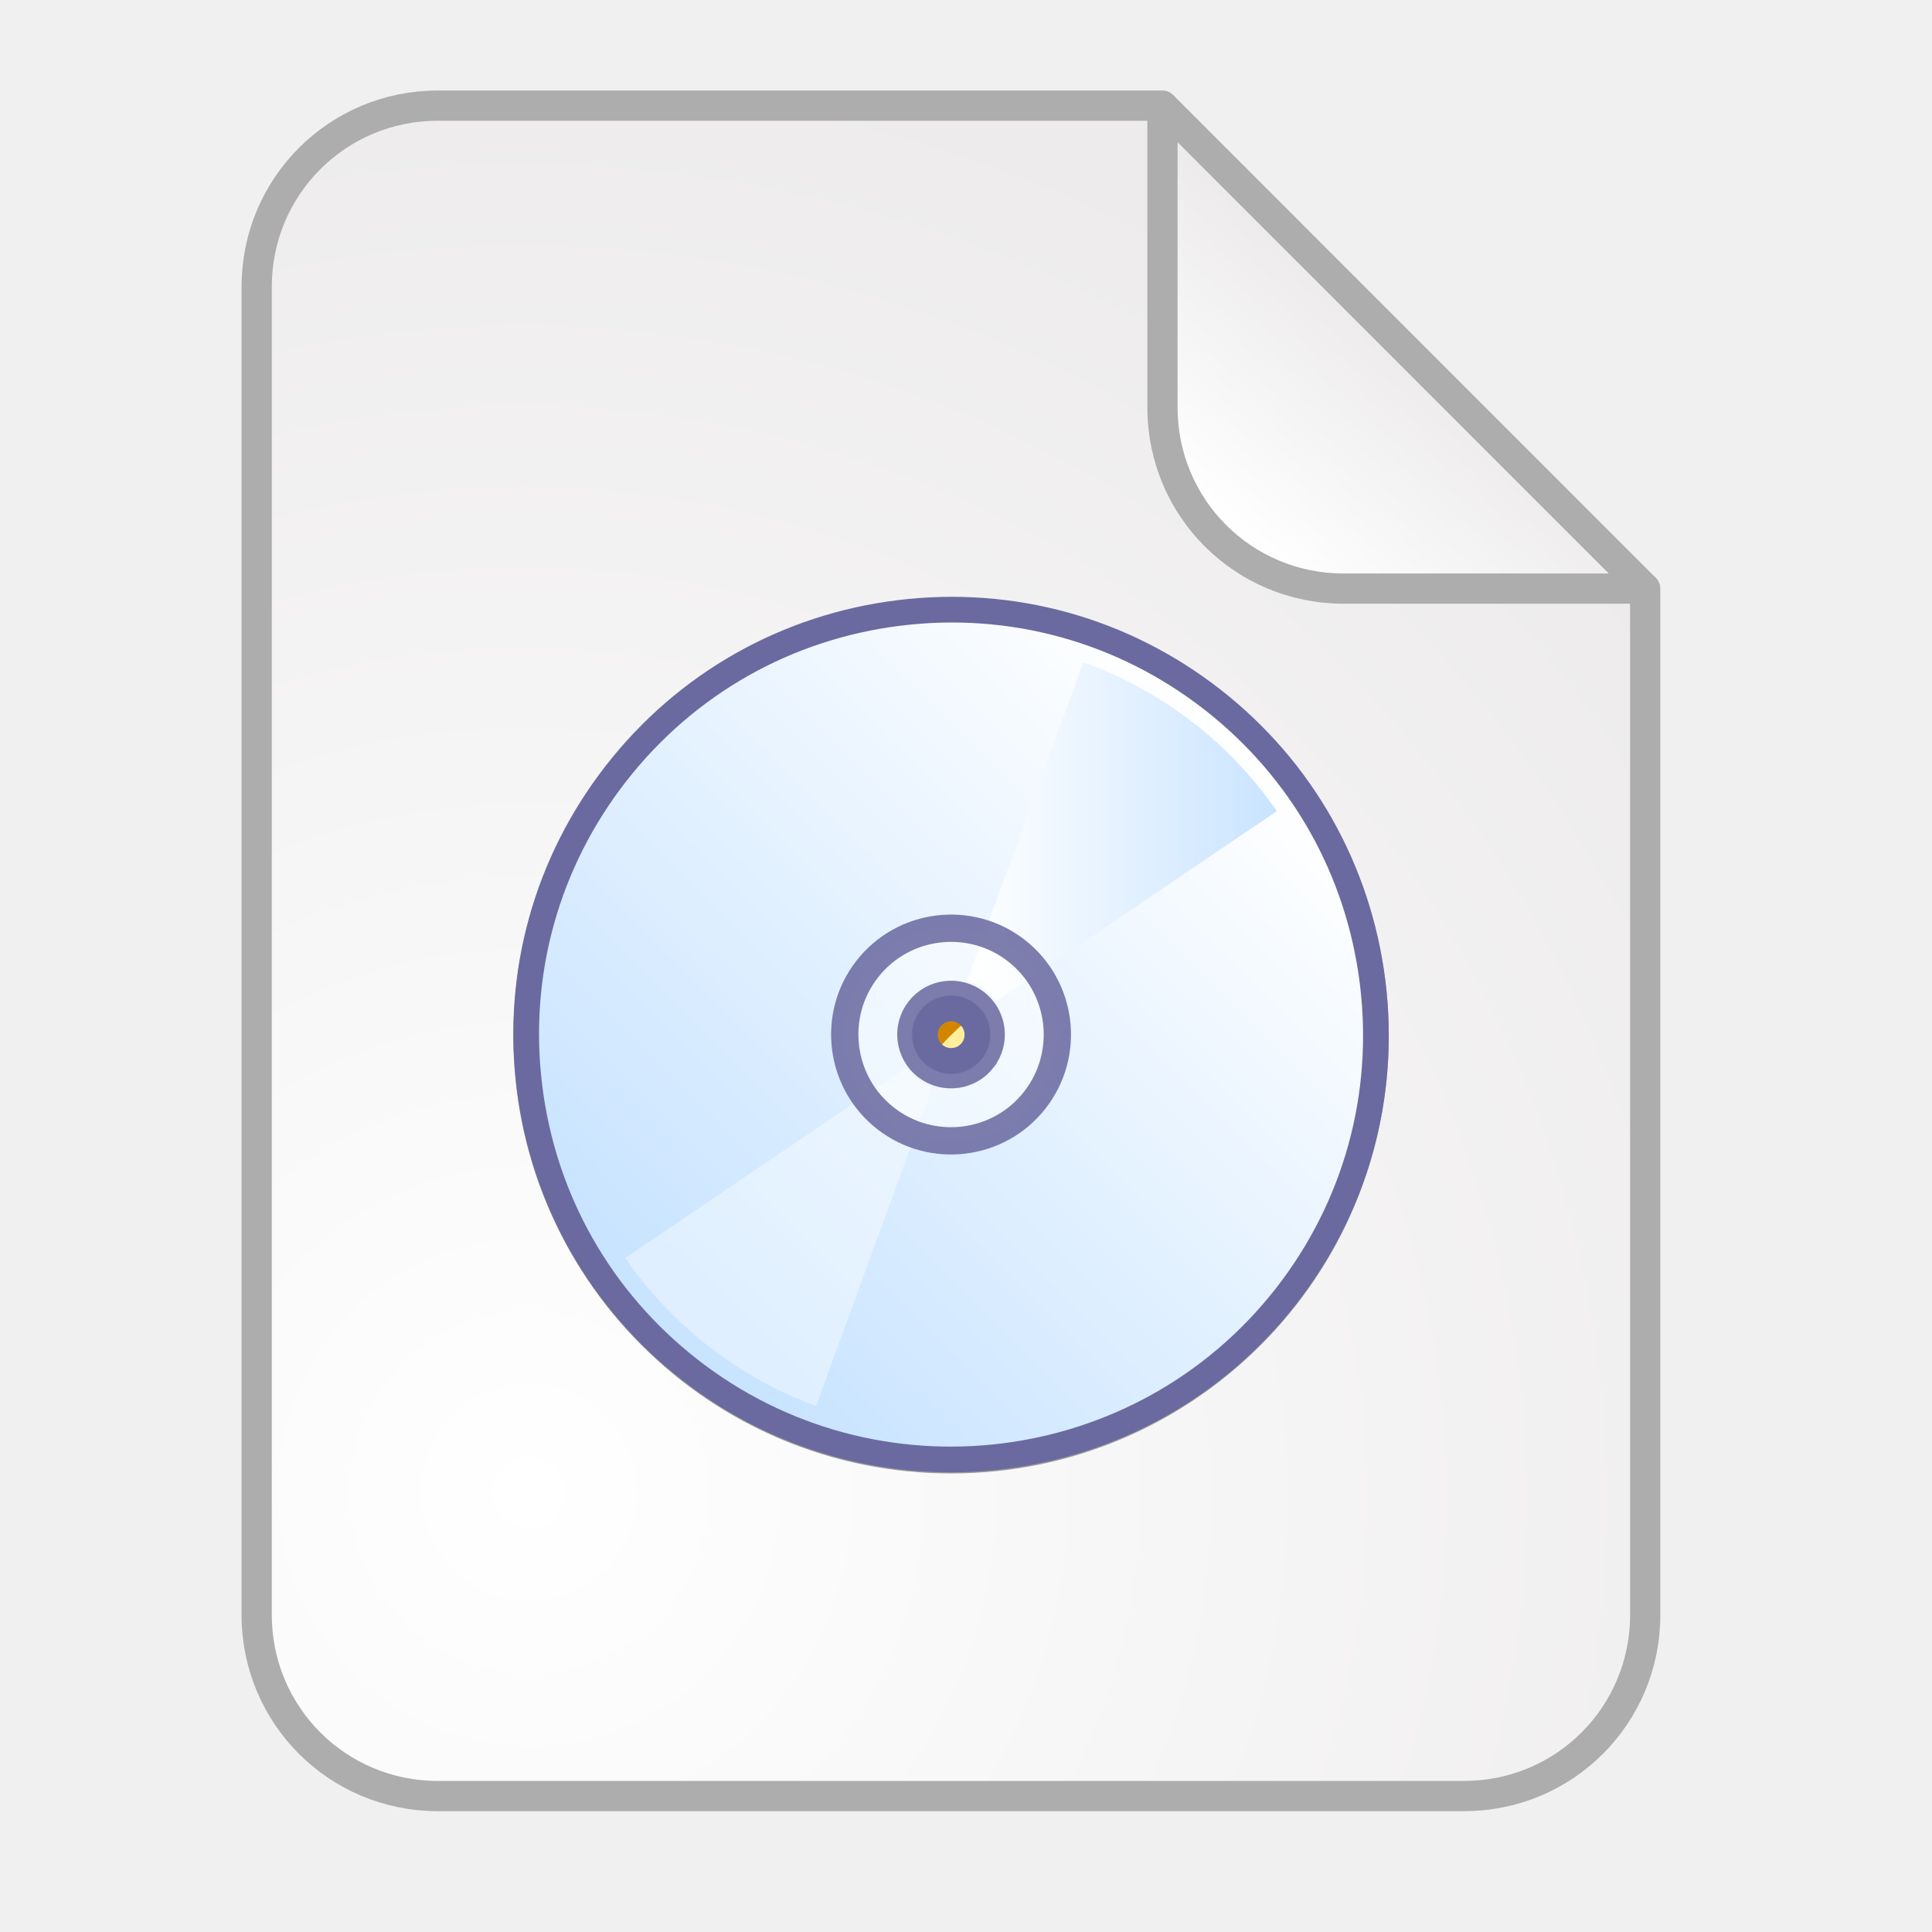
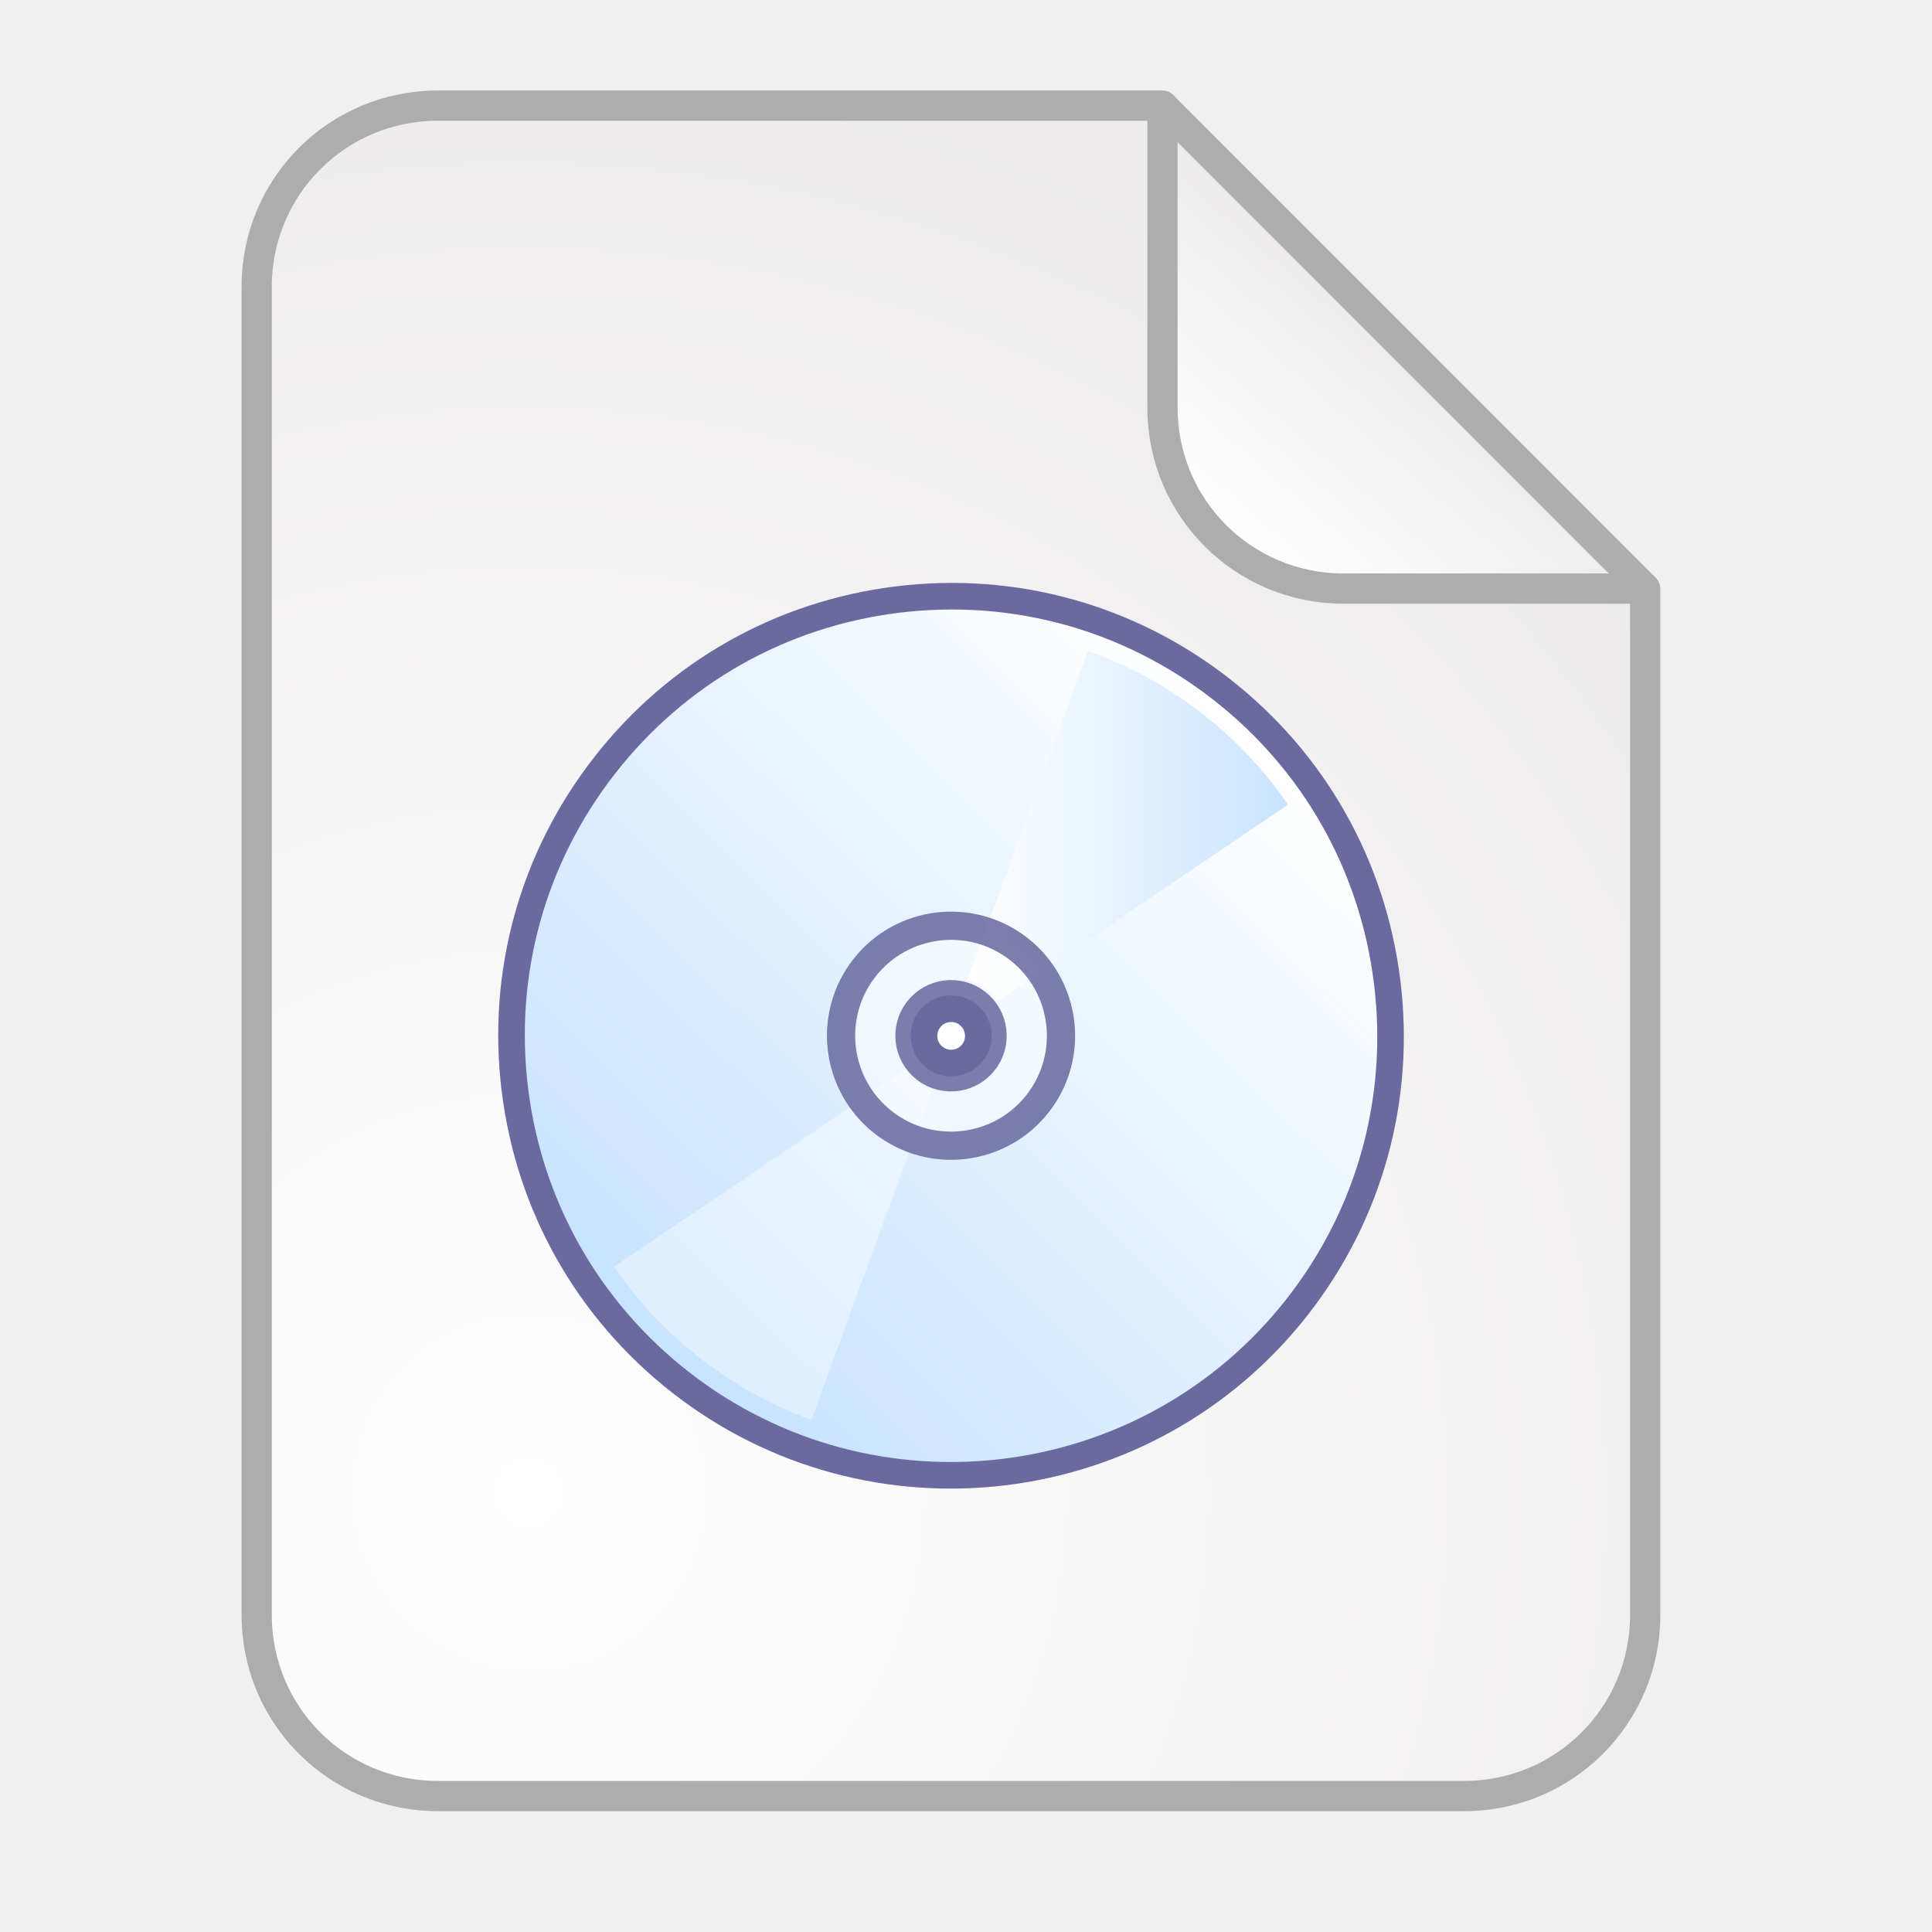
<svg xmlns="http://www.w3.org/2000/svg" xmlns:xlink="http://www.w3.org/1999/xlink" width="128" height="128" viewBox="0 0 33.867 33.867" version="1.1" id="svg2634">
  <defs id="defs2628">
    <linearGradient id="linearGradient15413">
      <stop id="stop15409" offset="0" style="stop-color:#ffffff;stop-opacity:1" />
      <stop id="stop15411" offset="1" style="stop-color:#ecf6ff;stop-opacity:1" />
    </linearGradient>
    <linearGradient gradientTransform="matrix(0.2645833,0,0,0.2645833,83.1508,137.5565)" xlink:href="#linearGradient6044" id="linearGradient6056" x1="82" y1="30" x2="-68.742" y2="262.239" gradientUnits="userSpaceOnUse" />
    <linearGradient id="linearGradient6044">
      <stop style="stop-color:#ffffff;stop-opacity:1" offset="0" id="stop6040" />
      <stop style="stop-color:#c9e4ff;stop-opacity:1" offset="1" id="stop6042" />
    </linearGradient>
    <linearGradient xlink:href="#linearGradient6044" id="linearGradient918" gradientUnits="userSpaceOnUse" gradientTransform="matrix(0.2750733,0,0,0.2750733,109.6321,133.8365)" x1="82" y1="30" x2="-68.742" y2="262.239" />
    <linearGradient xlink:href="#linearGradient15413" id="linearGradient15407" x1="95.028" y1="84.356" x2="71.876" y2="113.655" gradientUnits="userSpaceOnUse" />
    <radialGradient xlink:href="#linearGradient3178" id="radialGradient4239" gradientUnits="userSpaceOnUse" gradientTransform="matrix(1.938601,-0.4124931,0.4162354,1.956188,-7.538052,-235.8983)" cx="18.282" cy="111.009" fx="18.282" fy="111.009" r="6.35" />
    <linearGradient xlink:href="#linearGradient3178" id="linearGradient5179" x1="80.318" y1="-34.653" x2="81.78" y2="-36.33" gradientUnits="userSpaceOnUse" />
    <linearGradient xlink:href="#linearGradient15413" id="linearGradient977" gradientUnits="userSpaceOnUse" x1="123.291" y1="141.457" x2="140.7" y2="141.457" />
    <linearGradient id="linearGradient1040">
      <stop id="stop1036" offset="0" style="stop-color:#ffdd9c;stop-opacity:1" />
      <stop id="stop1038" offset="1" style="stop-color:#ffff9c;stop-opacity:1" />
    </linearGradient>
    <linearGradient xlink:href="#linearGradient1040" id="linearGradient972" x1="86.244" y1="-46.876" x2="89.258" y2="-53.727" gradientUnits="userSpaceOnUse" gradientTransform="matrix(0.6641745,0,0,0.6641745,16.70847,2.20906)" />
    <radialGradient xlink:href="#linearGradient15413" id="radialGradient36302-7" cx="91.077" cy="-48.847" fx="91.077" fy="-48.847" r="6.346" gradientUnits="userSpaceOnUse" gradientTransform="matrix(0.5715326,0,0,0.5715326,25.78242,-2.628257)" />
    <linearGradient id="linearGradient3178">
      <stop style="stop-color:#ffffff;stop-opacity:1" offset="0" id="stop3174" />
      <stop style="stop-color:#edebec;stop-opacity:1" offset="1" id="stop3176" />
    </linearGradient>
    <radialGradient xlink:href="#linearGradient15413" id="radialGradient1055" gradientUnits="userSpaceOnUse" gradientTransform="matrix(0.5715326,0,0,0.5715326,25.78242,-2.628257)" cx="91.077" cy="-48.847" fx="91.077" fy="-48.847" r="6.346" />
    <linearGradient id="linearGradient8385-3">
      <stop id="stop8387-0" style="stop-color:#000000;stop-opacity:1" offset="0" />
      <stop id="stop8389-4" style="stop-color:#ffffff;stop-opacity:1" offset="1" />
    </linearGradient>
    <linearGradient x1="-553.27" y1="525.908" x2="-666.116" y2="413.045" id="linearGradient3002-4-0" xlink:href="#linearGradient8385-3" gradientUnits="userSpaceOnUse" gradientTransform="matrix(0.99884,0,0,0.998699,689.0077,-388.8438)" />
    <linearGradient id="linearGradient1462">
      <stop id="stop1458" style="stop-color:#000000;stop-opacity:1" offset="0" />
      <stop id="stop1460" style="stop-color:#000000;stop-opacity:1" offset="1" />
    </linearGradient>
    <linearGradient y2="141.457" x2="140.7" y1="141.457" x1="123.291" gradientUnits="userSpaceOnUse" id="linearGradient4237" xlink:href="#linearGradient1808-2" />
    <linearGradient id="linearGradient1808-2">
      <stop style="stop-color:#ffffff;stop-opacity:1" offset="0" id="stop1804-5" />
      <stop style="stop-color:#ccccff;stop-opacity:0.51" offset="1" id="stop1806-4" />
    </linearGradient>
    <radialGradient gradientTransform="matrix(0.5715326,0,0,0.5715326,25.78242,-2.628257)" gradientUnits="userSpaceOnUse" r="6.346" fy="-48.847" fx="91.077" cy="-48.847" cx="91.077" id="radialGradient36302-7-6" xlink:href="#linearGradient15413" />
    <linearGradient gradientTransform="matrix(0.99884,0,0,0.998699,689.0077,-388.8438)" gradientUnits="userSpaceOnUse" xlink:href="#linearGradient1462" id="linearGradient3002-4-0-0" y2="413.045" x2="-666.116" y1="525.908" x1="-553.27" />
    <radialGradient gradientTransform="matrix(0.5715326,0,0,0.5715326,25.78242,-2.628257)" gradientUnits="userSpaceOnUse" r="6.346" fy="-48.847" fx="91.077" cy="-48.847" cx="91.077" id="radialGradient36302-7-7" xlink:href="#linearGradient15413" />
    <radialGradient gradientUnits="userSpaceOnUse" r="6.346" fy="-48.847" fx="91.077" cy="-48.847" cx="91.077" id="radialGradient36302" xlink:href="#linearGradient15413" gradientTransform="matrix(0.5539086,0,0,0.5539086,27.38757,-3.489144)" />
-     <linearGradient gradientTransform="matrix(0.6067238,0,0,0.6067238,9.508864,-0.6761371)" gradientUnits="userSpaceOnUse" y2="-53.727" x2="89.258" y1="-46.876" x1="86.244" id="linearGradient7165" xlink:href="#linearGradient1040" />
    <radialGradient gradientTransform="matrix(0.5715326,0,0,0.5715326,25.78242,-2.628257)" gradientUnits="userSpaceOnUse" r="6.346" fy="-48.847" fx="91.077" cy="-48.847" cx="91.077" id="radialGradient36302-7-3" xlink:href="#linearGradient15413" />
    <radialGradient r="6.346" fy="-48.847" fx="91.077" cy="-48.847" cx="91.077" gradientTransform="matrix(0.5715326,0,0,0.5715326,30.11848,-1.746015)" gradientUnits="userSpaceOnUse" id="radialGradient1055-4" xlink:href="#linearGradient15413" />
    <radialGradient gradientTransform="matrix(0.5715326,0,0,0.5715326,25.78242,-2.628257)" gradientUnits="userSpaceOnUse" r="6.346" fy="-48.847" fx="91.077" cy="-48.847" cx="91.077" id="radialGradient36302-7-4" xlink:href="#linearGradient15413" />
    <radialGradient xlink:href="#linearGradient15413" id="radialGradient36302-7-6-6" cx="91.077" cy="-48.847" fx="91.077" fy="-48.847" r="6.346" gradientUnits="userSpaceOnUse" gradientTransform="matrix(0.5715326,0,0,0.5715326,25.78242,-2.628257)" />
    <radialGradient xlink:href="#linearGradient15413" id="radialGradient36302-7-7-6" cx="91.077" cy="-48.847" fx="91.077" fy="-48.847" r="6.346" gradientUnits="userSpaceOnUse" gradientTransform="matrix(0.5715326,0,0,0.5715326,25.78242,-2.628257)" />
    <radialGradient gradientTransform="matrix(0.5539086,0,0,0.5539086,27.38757,-3.489144)" xlink:href="#linearGradient15413" id="radialGradient36302-2" cx="91.077" cy="-48.847" fx="91.077" fy="-48.847" r="6.346" gradientUnits="userSpaceOnUse" />
    <radialGradient gradientTransform="matrix(0.5715326,0,0,0.5715326,25.78242,-2.628257)" gradientUnits="userSpaceOnUse" r="6.346" fy="-48.847" fx="91.077" cy="-48.847" cx="91.077" id="radialGradient36302-7-9" xlink:href="#linearGradient15413" />
    <linearGradient xlink:href="#linearGradient6044" id="linearGradient1014" gradientUnits="userSpaceOnUse" x1="35.297" y1="7.257" x2="7.98" y2="34.777" />
    <linearGradient xlink:href="#linearGradient6044" id="linearGradient2447" x1="24.527" y1="14.147" x2="39.523" y2="14.147" gradientUnits="userSpaceOnUse" />
  </defs>
  <g id="layer1" transform="translate(-82.55,-136.1333)">
    <g id="g849">
      <g id="g4250" transform="matrix(2,0,0,2,-56.03907,215.1337)">
        <g id="g975" transform="matrix(1.000001,0,0,0.9999985,-0.1868046,-0.1323374)">
          <path id="path1999" d="m 83.824,-34.286 -4.077,-4.078 v 2.491 c 0,0.879 0.708,1.587 1.587,1.587 z" style="opacity:1;fill:url(#linearGradient5179);fill-opacity:1.0;stroke:none;stroke-width:0.529;stroke-linecap:round;stroke-linejoin:round;stroke-miterlimit:4;stroke-dasharray:none;stroke-opacity:1" />
          <path transform="matrix(0.2645833,0,0,0.2645833,46.86136,-73.7522)" style="fill:url(#linearGradient977);fill-opacity:1;stroke:#aeadad;stroke-width:1;stroke-linecap:butt;stroke-linejoin:miter;stroke-miterlimit:4;stroke-dasharray:none;stroke-opacity:1" d="m 123.999,133.456 c 5.372,5.374 10.663,10.667 15.994,16" id="path4196" />
          <path style="opacity:1;fill:url(#radialGradient4239);fill-opacity:1;stroke:#aeadad;stroke-width:0.265;stroke-linecap:round;stroke-linejoin:round;stroke-miterlimit:4;stroke-dasharray:none;stroke-opacity:1" d="m 73.318,-38.442 c -0.879,0 -1.587,0.708 -1.587,1.587 v 11.642 c 0,0.879 0.708,1.587 1.587,1.587 h 8.996 c 0.879,0 1.587,-0.708 1.587,-1.587 v -8.996 h -2.644 c -0.879,0 -1.587,-0.708 -1.587,-1.587 v -2.646 z" id="path4200" />
        </g>
        <g id="g4626" transform="matrix(1.074437,0,0,1.074437,-5.86327,2.399816)" style="stroke-width:0.209;stroke-miterlimit:4;stroke-dasharray:none">
          <g id="g1053" transform="matrix(1.00062,0,0,1.00062,-0.1750746,0.01671585)" style="stroke-width:0.209;stroke-miterlimit:4;stroke-dasharray:none">
            <circle r="3.464" cy="-30.546" cx="77.836" id="path6479-5" style="opacity:1;fill:url(#radialGradient1055);fill-opacity:1;fill-rule:nonzero;stroke:#9b9b9b;stroke-width:0.209;stroke-linecap:square;stroke-linejoin:miter;stroke-miterlimit:4;stroke-dasharray:none;stroke-opacity:1" />
          </g>
        </g>
        <g id="g1634" transform="matrix(0.01434823,0,0,0.01434823,79.02739,-22.23972)" style="fill:#338000;fill-opacity:1;stroke:#9b9b9b;stroke-width:0.853;stroke-miterlimit:4;stroke-dasharray:none;stroke-opacity:1">
          <g id="g1632" transform="matrix(1.164578,0,0,1.164578,838.3496,-898.9645)" style="fill:#338000;fill-opacity:1;stroke:#9b9b9b;stroke-width:0.733;stroke-miterlimit:4;stroke-dasharray:none;stroke-opacity:1" />
        </g>
-         <g transform="matrix(0.5,0,0,0.5,9.208213,-112.2512)" id="layer1-0">
-           <g id="g849-5">
-             <g transform="matrix(2,0,0,2,-56.03907,215.1337)" id="g4250-9">
-               <g style="stroke-width:0.3;stroke-miterlimit:4;stroke-dasharray:none" transform="matrix(1.074094,0,0,1.074094,26.70187,6.769539)" id="g4626-2">
-                 <g transform="matrix(1.00062,0,0,1.00062,-0.1750746,0.01671585)" id="g1053-4">
-                   <text xml:space="preserve" style="font-style:normal;font-weight:normal;font-size:5.645px;line-height:1.25;font-family:sans-serif;letter-spacing:0px;word-spacing:0px;fill:url(#linearGradient7165);fill-opacity:1;stroke:#d28600;stroke-width:0.159;stroke-miterlimit:4;stroke-dasharray:none;stroke-opacity:1" x="61.568" y="-29.06" id="text1877" transform="scale(1.031782,0.9691973)">
-                     <tspan id="tspan1875" x="61.568" y="-29.06" style="font-style:normal;font-variant:normal;font-weight:bold;font-stretch:normal;font-family:'URW Gothic';-inkscape-font-specification:'URW Gothic Bold';fill:url(#linearGradient7165);fill-opacity:1;stroke:#d28600;stroke-width:0.159;stroke-miterlimit:4;stroke-dasharray:none;stroke-opacity:1">?</tspan>
-                   </text>
-                 </g>
-               </g>
-             </g>
-           </g>
-         </g>
-         <g transform="matrix(0.5,0,0,0.5,44.42372,-116.9596)" id="layer1-8">
+         <g transform="matrix(0.46875,0,0,0.46875,46.21464,-120.2897)" id="layer1-8">
          <g id="g849-9">
            <g transform="matrix(2,0,0,2,-56.03907,215.1337)" id="g4250-0">
-               <g style="stroke-width:0.3;stroke-miterlimit:4;stroke-dasharray:none" transform="matrix(1.074096,0,0,1.074096,-5.571085,1.998833)" id="g4626-0">
+               <g style="stroke-width:0.3;stroke-miterlimit:4;stroke-dasharray:none" transform="matrix(1.185209,0,0,1.185209,-12.1778,13.71389)" id="g4626-0">
                <g transform="matrix(1.00062,0,0,1.00062,-0.1750746,0.01671585)" id="g1053-3">
                  <g style="stroke-width:0.932;stroke-miterlimit:4;stroke-dasharray:none" id="layer1-1" transform="matrix(0.2387417,0,0,0.238771,38.57482,-58.00059)">
                    <g style="stroke-width:0.932;stroke-miterlimit:4;stroke-dasharray:none" id="g849-0">
                      <g id="g1540" transform="translate(-28.43801,2.627436)" style="fill:#ffffff;fill-opacity:1;stroke:#525299;stroke-width:0.932;stroke-miterlimit:4;stroke-dasharray:none;stroke-opacity:1">
                        <g id="g1012" transform="matrix(0.7055556,0,0,0.7055556,111.1634,133.5318)" style="overflow:visible;stroke-width:1.321;stroke-miterlimit:4;stroke-dasharray:none">
                          <path id="path1205" d="m 21.243,3.552 v 0 C 15.789,4.223 10.923,6.979 7.542,11.31 4.161,15.64 2.668,21.029 3.339,26.483 c 0.671,5.453 3.426,10.319 7.757,13.701 8.941,6.979 21.893,5.385 28.874,-3.555 3.376,-4.324 4.865,-9.712 4.193,-15.173 C 43.491,15.997 40.738,11.131 36.414,7.754 32.084,4.373 26.695,2.881 21.243,3.552 m 1.731,21.419 c -0.31,-0.242 -0.487,-0.608 -0.487,-1.004 0,-0.285 0.092,-0.555 0.268,-0.779 0.208,-0.268 0.51,-0.438 0.848,-0.48 0.336,-0.041 0.669,0.051 0.936,0.26 0.267,0.208 0.437,0.509 0.478,0.846 0.042,0.338 -0.05,0.671 -0.258,0.938 -0.433,0.551 -1.233,0.649 -1.785,0.219 z" style="fill:url(#linearGradient1014);fill-opacity:1;stroke:#6a6aa0;stroke-width:1.244;stroke-miterlimit:4;stroke-dasharray:none;stroke-opacity:1" />
                          <path id="path1215" d="m 39.523,13.15 c -1.08,-1.575 -2.416,-3.013 -4.003,-4.251 -1.665,-1.3 -3.478,-2.28 -5.365,-2.951 -1.57,4.299 -2.998,8.209 -2.998,8.209 0,0 -1.212,3.317 -2.63,7.201 0.319,0.094 0.626,0.246 0.905,0.463 0.197,0.155 0.366,0.333 0.509,0.525 4.082,-2.763 9.824,-6.649 13.582,-9.196 z" style="opacity:1;fill:url(#linearGradient2447);fill-opacity:1;stroke:none;stroke-width:1.321;stroke-miterlimit:4;stroke-dasharray:none;stroke-opacity:1" />
                          <path id="path1217" d="m 22.079,26.116 c -0.2,-0.158 -0.372,-0.34 -0.516,-0.536 -3.474,2.352 -6.464,4.377 -6.464,4.377 0,0 -3.375,2.285 -7.119,4.82 1.083,1.579 2.421,3.021 4.009,4.261 1.625,1.269 3.39,2.231 5.228,2.9 1.588,-4.348 3.963,-10.852 5.627,-15.405 -0.269,-0.095 -0.528,-0.232 -0.765,-0.417 z" style="opacity:0.7;fill:#ffffff;fill-opacity:0.567;stroke:none;stroke-width:1.321;stroke-miterlimit:4;stroke-dasharray:none" />
                          <path id="path1218" d="m 19.693,20.793 c -1.747,2.238 -1.348,5.48 0.89,7.227 2.238,1.747 5.48,1.349 7.226,-0.889 1.747,-2.238 1.349,-5.48 -0.889,-7.227 -2.237,-1.747 -5.479,-1.349 -7.227,0.889 m 5.592,4.367 c -0.316,0.406 -0.762,0.652 -1.234,0.725 -0.513,0.08 -1.057,-0.044 -1.498,-0.388 -0.845,-0.661 -0.997,-1.886 -0.336,-2.732 0.66,-0.846 1.886,-0.998 2.731,-0.337 0.846,0.66 0.998,1.885 0.337,2.731 z" style="fill:#ffffff;fill-opacity:0.502;stroke:#6a6aa0;stroke-width:1.321;stroke-miterlimit:4;stroke-dasharray:none;stroke-opacity:0.863" />
                        </g>
                      </g>
                    </g>
                  </g>
                </g>
              </g>
            </g>
          </g>
        </g>
      </g>
    </g>
  </g>
</svg>
